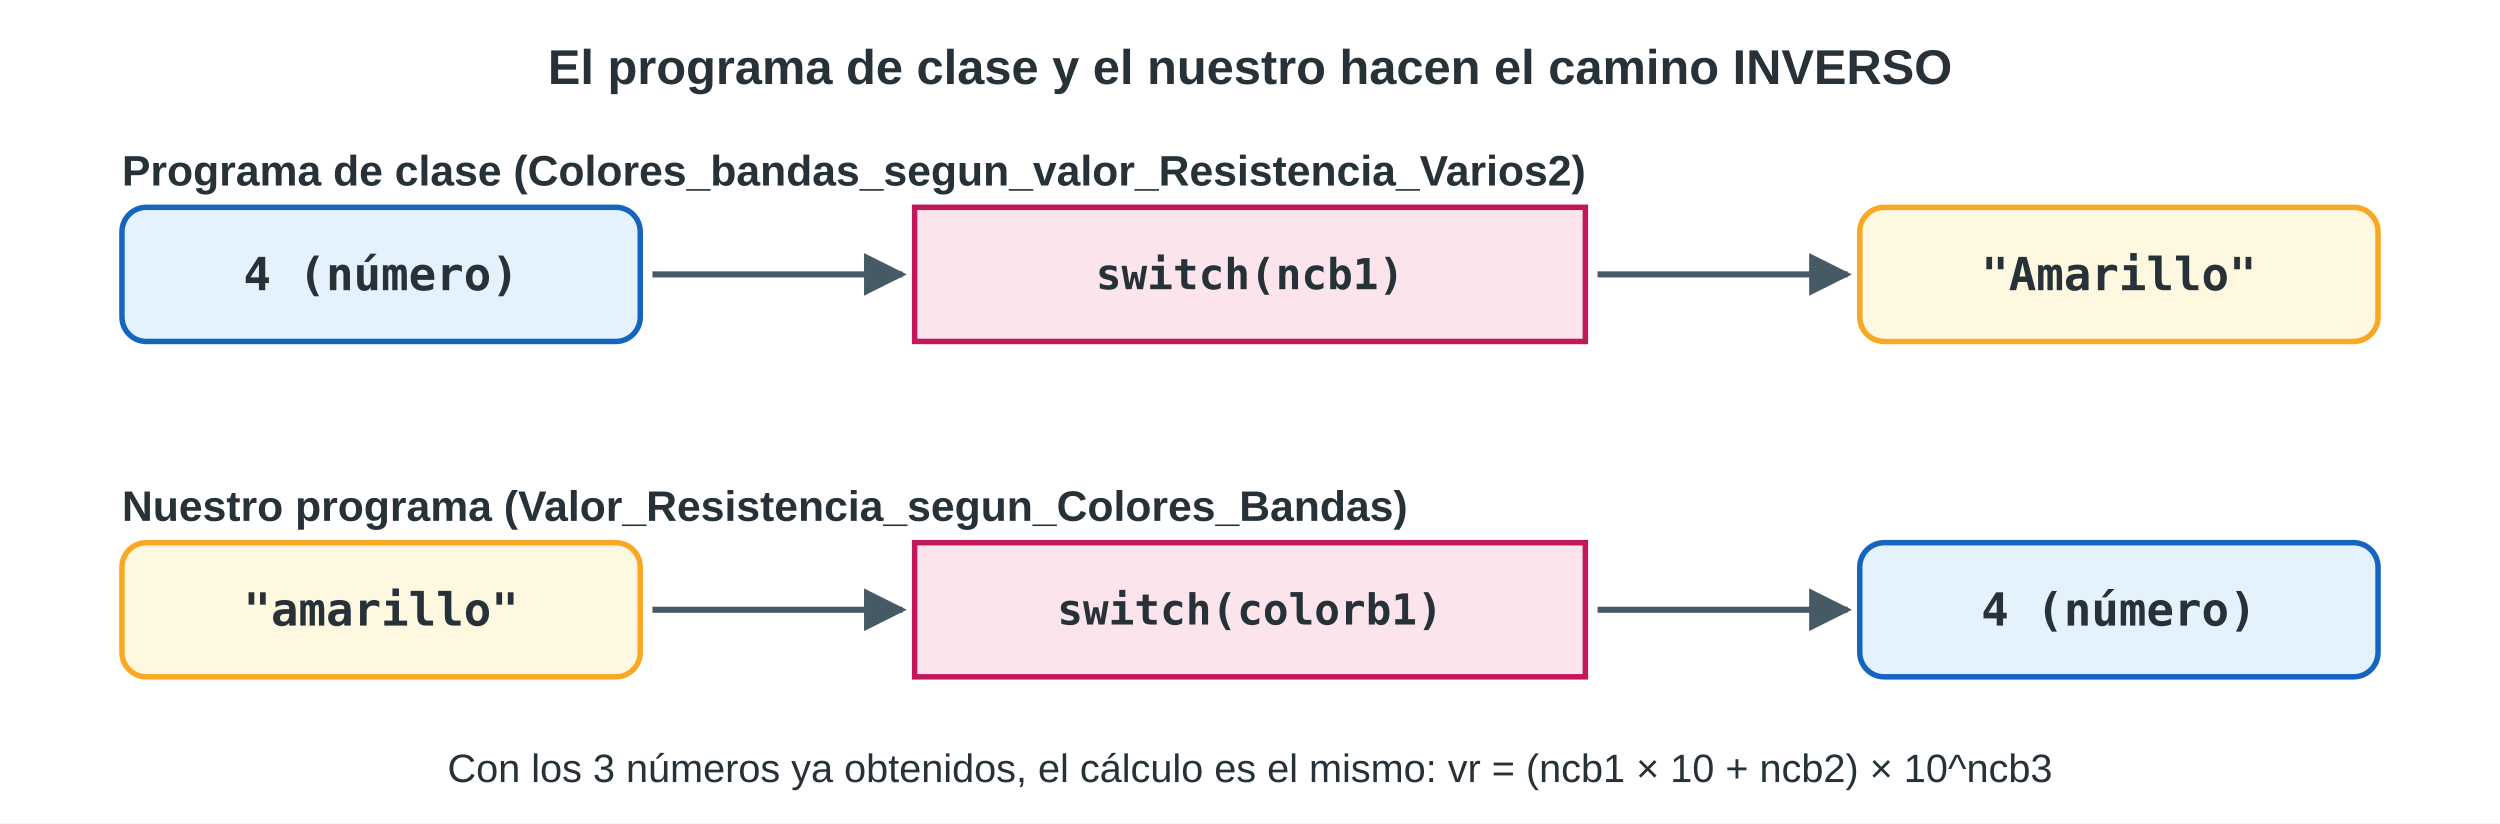
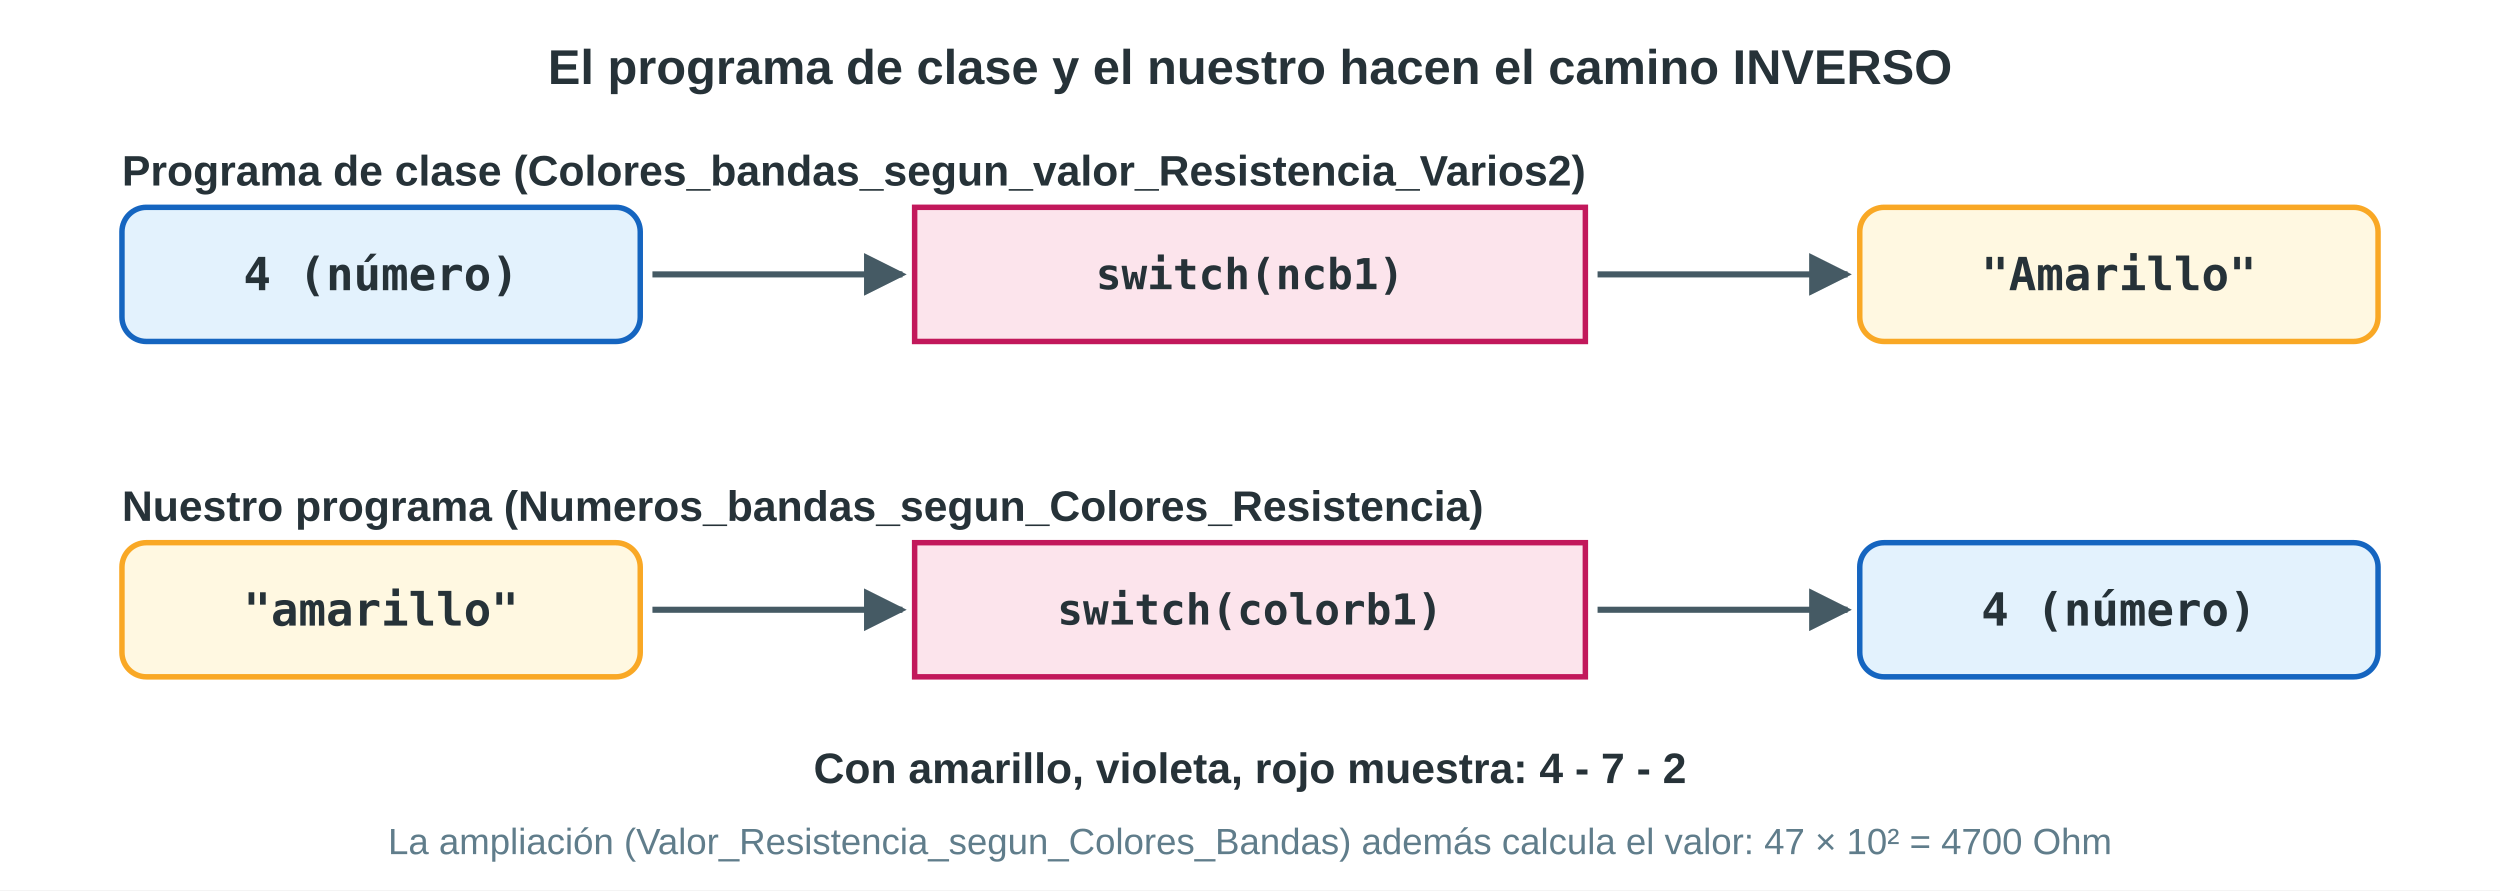
- <svg xmlns="http://www.w3.org/2000/svg" width="820" height="270" viewBox="0 0 820 270">
+ <svg xmlns="http://www.w3.org/2000/svg" width="820" height="292" viewBox="0 0 820 292">
  <defs>
    <marker id="arr" viewBox="0 0 10 10" refX="9" refY="5" markerWidth="7" markerHeight="7" orient="auto-start-reverse">
      <path d="M0,0 L10,5 L0,10 z" fill="#455A64" />
    </marker>
  </defs>
-   <rect x="0" y="0" width="820" height="270" rx="0" fill="#FFFFFF" stroke="none" stroke-width="0" />
+   <rect x="0" y="0" width="820" height="292" rx="0" fill="#FFFFFF" stroke="none" stroke-width="0" />
  <text x="410" y="22" font-family="Arial, 'Liberation Sans', Helvetica, sans-serif" font-size="16" font-weight="bold" fill="#263238" text-anchor="middle" dominant-baseline="central">El programa de clase y el nuestro hacen el camino INVERSO</text>
  <text x="40" y="56" font-family="Arial, 'Liberation Sans', Helvetica, sans-serif" font-size="14" font-weight="bold" fill="#263238" text-anchor="start" dominant-baseline="central">Programa de clase (Colores_bandas_segun_valor_Resistencia_Varios2)</text>
  <rect x="40" y="68" width="170" height="44" rx="8" fill="#E3F2FD" stroke="#1565C0" stroke-width="1.8" />
  <text x="125" y="90" font-family="'DejaVu Sans Mono', Consolas, 'Liberation Mono', 'Courier New', monospace" font-size="15" font-weight="bold" fill="#263238" text-anchor="middle" dominant-baseline="central">4  (número)</text>
  <line x1="214" y1="90" x2="296" y2="90" stroke="#455A64" stroke-width="2" marker-end="url(#arr)" />
  <rect x="300" y="68" width="220" height="44" rx="0" fill="#FCE4EC" stroke="#C2185B" stroke-width="1.8" />
  <text x="410" y="90" font-family="'DejaVu Sans Mono', Consolas, 'Liberation Mono', 'Courier New', monospace" font-size="14" font-weight="bold" fill="#263238" text-anchor="middle" dominant-baseline="central">switch(ncb1)</text>
  <line x1="524" y1="90" x2="606" y2="90" stroke="#455A64" stroke-width="2" marker-end="url(#arr)" />
  <rect x="610" y="68" width="170" height="44" rx="8" fill="#FFF8E1" stroke="#F9A825" stroke-width="1.8" />
  <text x="695" y="90" font-family="'DejaVu Sans Mono', Consolas, 'Liberation Mono', 'Courier New', monospace" font-size="15" font-weight="bold" fill="#263238" text-anchor="middle" dominant-baseline="central">"Amarillo"</text>
-   <text x="40" y="166" font-family="Arial, 'Liberation Sans', Helvetica, sans-serif" font-size="14" font-weight="bold" fill="#263238" text-anchor="start" dominant-baseline="central">Nuestro programa (Valor_Resistencia_segun_Colores_Bandas)</text>
+   <text x="40" y="166" font-family="Arial, 'Liberation Sans', Helvetica, sans-serif" font-size="14" font-weight="bold" fill="#263238" text-anchor="start" dominant-baseline="central">Nuestro programa (Numeros_bandas_segun_Colores_Resistencia)</text>
  <rect x="40" y="178" width="170" height="44" rx="8" fill="#FFF8E1" stroke="#F9A825" stroke-width="1.8" />
  <text x="125" y="200" font-family="'DejaVu Sans Mono', Consolas, 'Liberation Mono', 'Courier New', monospace" font-size="15" font-weight="bold" fill="#263238" text-anchor="middle" dominant-baseline="central">"amarillo"</text>
  <line x1="214" y1="200" x2="296" y2="200" stroke="#455A64" stroke-width="2" marker-end="url(#arr)" />
  <rect x="300" y="178" width="220" height="44" rx="0" fill="#FCE4EC" stroke="#C2185B" stroke-width="1.8" />
  <text x="410" y="200" font-family="'DejaVu Sans Mono', Consolas, 'Liberation Mono', 'Courier New', monospace" font-size="14" font-weight="bold" fill="#263238" text-anchor="middle" dominant-baseline="central">switch(colorb1)</text>
  <line x1="524" y1="200" x2="606" y2="200" stroke="#455A64" stroke-width="2" marker-end="url(#arr)" />
  <rect x="610" y="178" width="170" height="44" rx="8" fill="#E3F2FD" stroke="#1565C0" stroke-width="1.8" />
  <text x="695" y="200" font-family="'DejaVu Sans Mono', Consolas, 'Liberation Mono', 'Courier New', monospace" font-size="15" font-weight="bold" fill="#263238" text-anchor="middle" dominant-baseline="central">4  (número)</text>
-   <text x="410" y="252" font-family="Arial, 'Liberation Sans', Helvetica, sans-serif" font-size="13" font-weight="normal" fill="#263238" text-anchor="middle" dominant-baseline="central">Con los 3 números ya obtenidos, el cálculo es el mismo:  vr = (ncb1 × 10 + ncb2) × 10^ncb3</text>
+   <text x="410" y="252" font-family="Arial, 'Liberation Sans', Helvetica, sans-serif" font-size="14" font-weight="bold" fill="#263238" text-anchor="middle" dominant-baseline="central">Con amarillo, violeta, rojo muestra:  4 - 7 - 2</text>
+   <text x="410" y="276" font-family="Arial, 'Liberation Sans', Helvetica, sans-serif" font-size="12" font-weight="normal" fill="#607D8B" text-anchor="middle" dominant-baseline="central">La ampliación (Valor_Resistencia_segun_Colores_Bandas) además calcula el valor:  47 × 10² = 4700 Ohm</text>
</svg>
